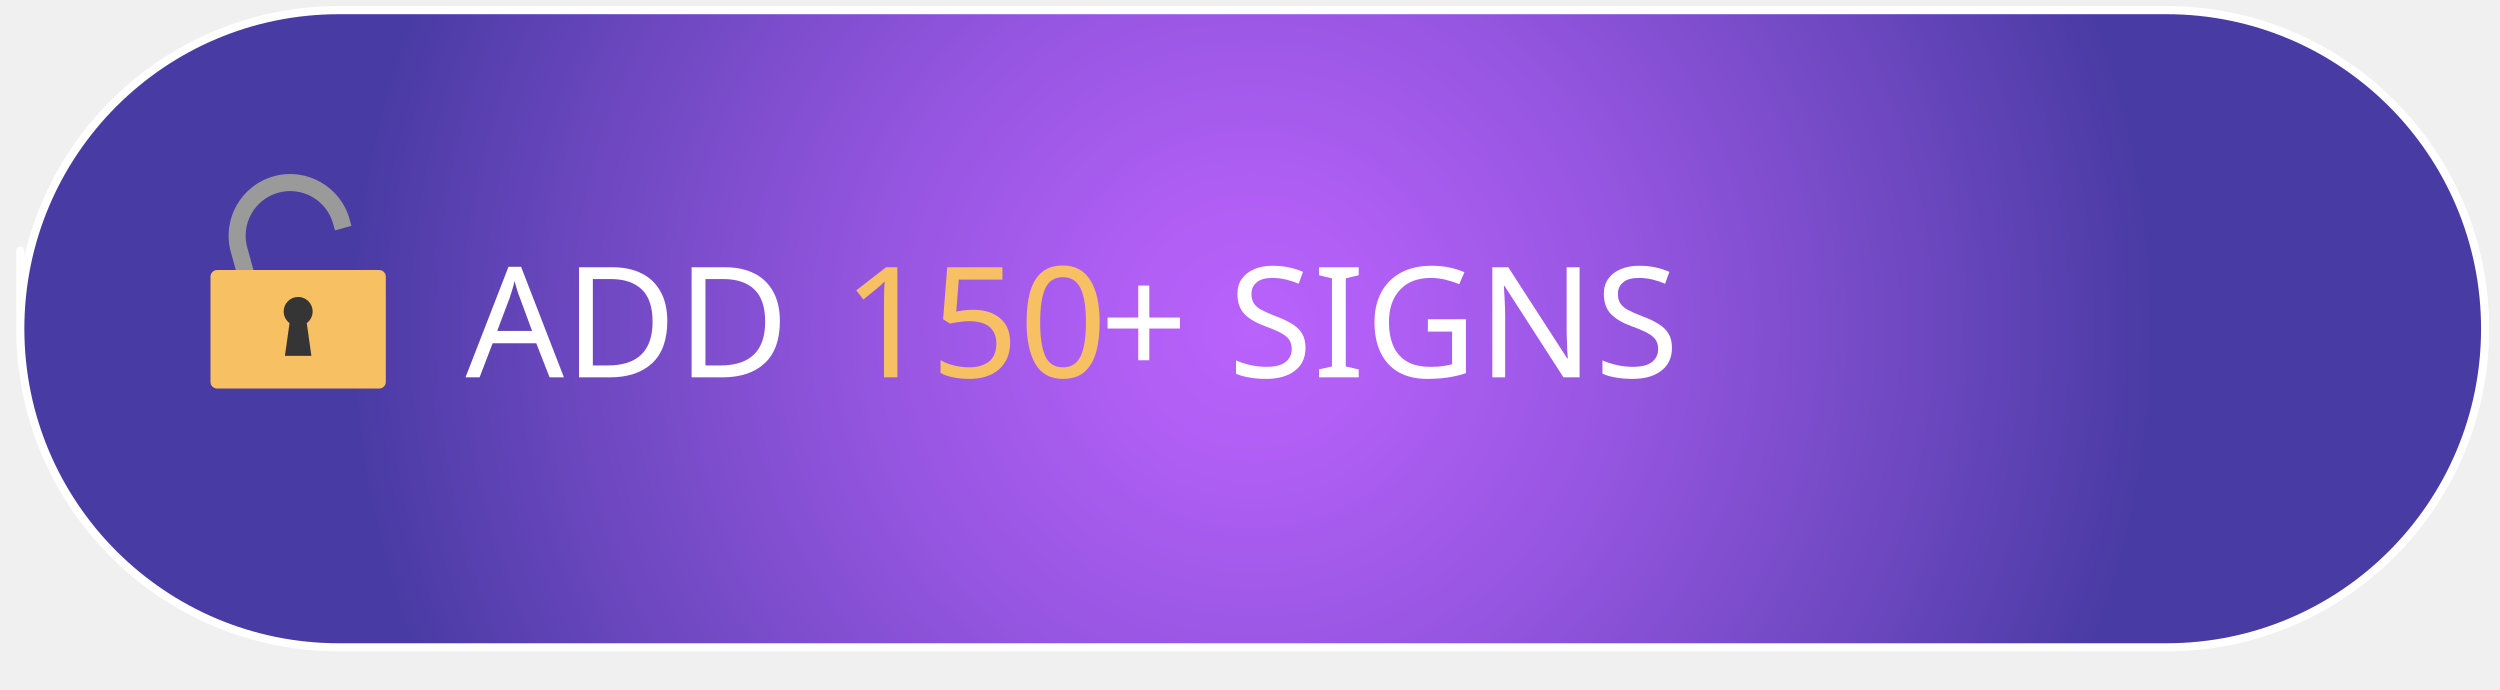
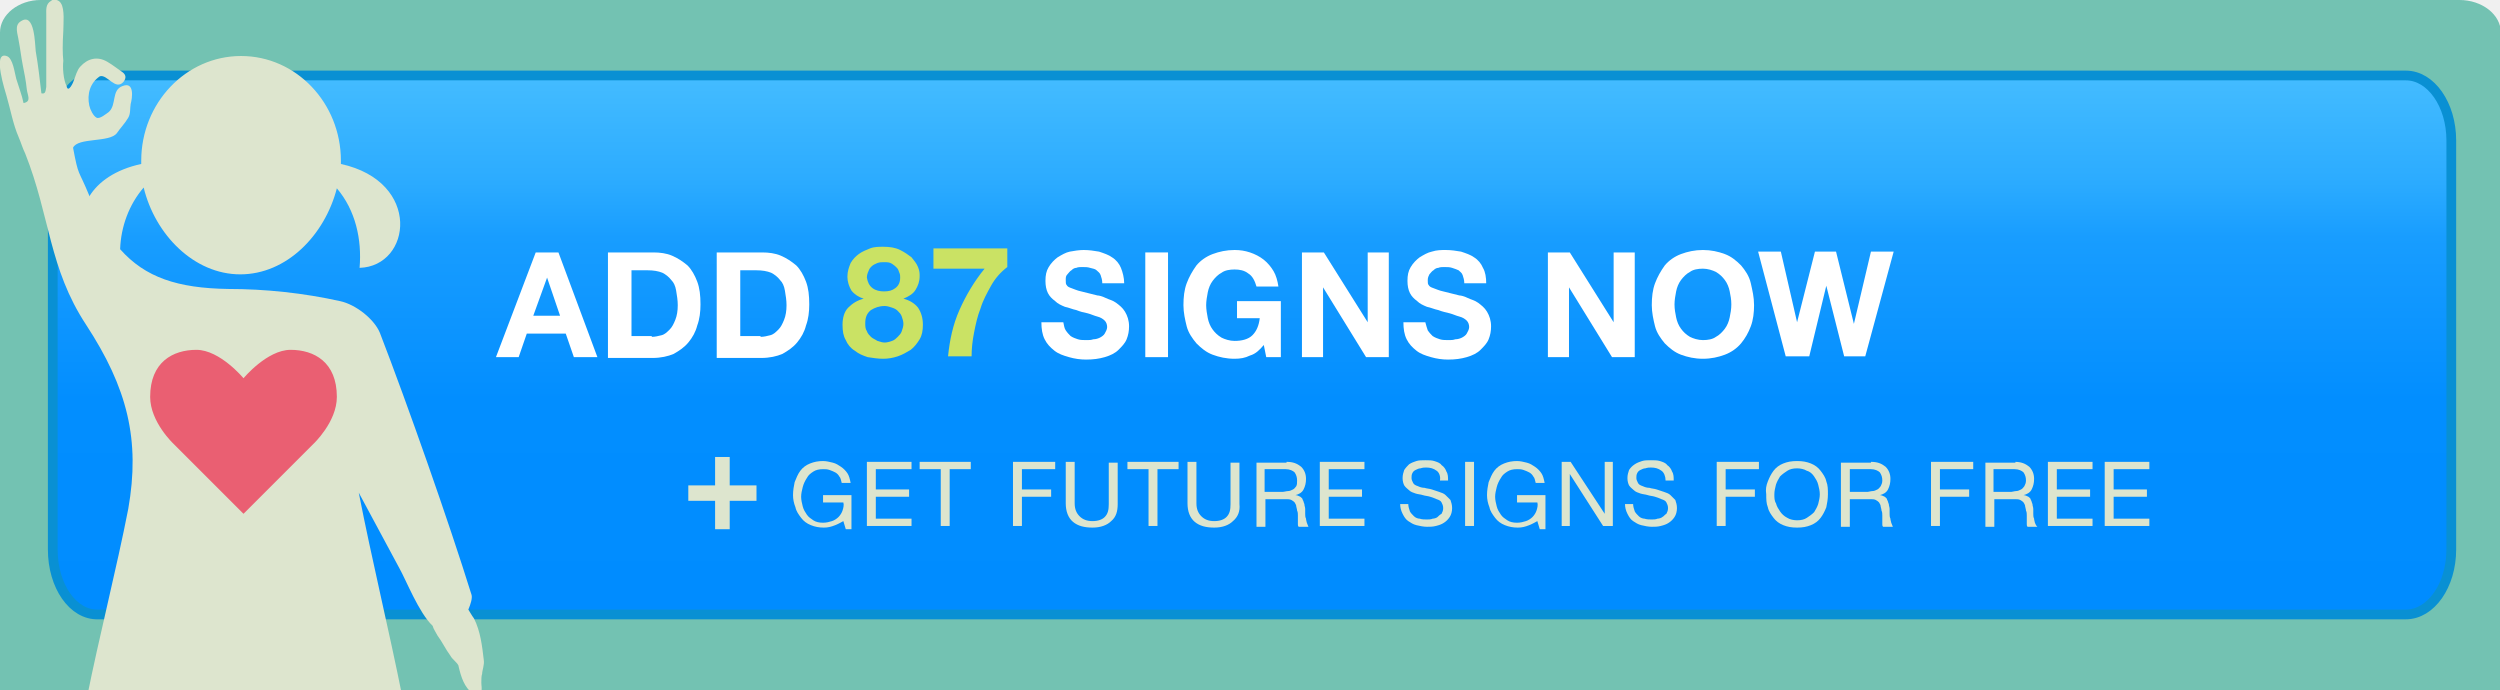
- <svg xmlns="http://www.w3.org/2000/svg" version="1.1" x="0px" y="0px" width="308px" height="85px" viewBox="0 0 308 85" enable-background="new 0 0 308 85" xml:space="preserve">
-   <g id="Layer_8">
-     <g>
-       <radialGradient id="SVGID_1_" cx="155.25" cy="39.318" r="111.72" gradientTransform="matrix(-0.7029 0.6874 -0.7029 -0.6874 291.089 -39.1913)" gradientUnits="userSpaceOnUse">
-         <stop offset="0" style="stop-color:#B962FC" />
-         <stop offset="0.16" style="stop-color:#AF5EF4" />
-         <stop offset="0.432" style="stop-color:#9455DF" />
-         <stop offset="0.783" style="stop-color:#6846BC" />
-         <stop offset="1" style="stop-color:#493BA4" />
-       </radialGradient>
-       <path fill="url(#SVGID_1_)" d="M2.5,40.5c0,21.677,17.573,39.25,39.25,39.25h225.167c21.677,0,39.25-17.573,39.25-39.25    c0-21.677-17.573-39.25-39.25-39.25H41.75C20.073,1.25,2.5,18.823,2.5,40.5C2.5,40.5,2.5,18.823,2.5,40.5z" />
-       <path fill="none" stroke="#FFFFFF" stroke-miterlimit="10" d="M2.5,40.5c0,21.677,17.573,39.25,39.25,39.25h225.167    c21.677,0,39.25-17.573,39.25-39.25c0-21.677-17.573-39.25-39.25-39.25H41.75C20.073,1.25,2.5,18.823,2.5,40.5    C2.5,40.5,2.5,18.823,2.5,40.5z" />
+ <svg xmlns="http://www.w3.org/2000/svg" version="1.1" x="0" y="0" width="308" height="85" viewBox="0 0 308 85" enable-background="new 0 0 308 85" xml:space="preserve">
+   <g id="Layer_1">
+     <g id="Layer_1_2_">
+       <path opacity="0.9" fill="#65BCAB" enable-background="new    " d="M308 85c0 2.2-2.3 4-5 4H5C2.3 89 0 87.2 0 85V4C0 1.8 2.3 0 5 0H303c2.8 0 5.1 1.8 5.1 4V85z" />
+       <linearGradient id="SVGID_1_" gradientUnits="userSpaceOnUse" x1="228.3" y1="518.3" x2="228.3" y2="584.8" gradientTransform="matrix(1 0 0 1 -74 -509)">
+         <stop offset="0" stop-color="#50C5FF" />
+         <stop offset="0" stop-color="#44BCFF" />
+         <stop offset="0.2" stop-color="#2BABFF" />
+         <stop offset="0.3" stop-color="#189DFF" />
+         <stop offset="0.5" stop-color="#0A93FF" />
+         <stop offset="0.6" stop-color="#028EFF" />
+         <stop offset="1" stop-color="#008CFF" />
+       </linearGradient>
+       <path fill="url(#SVGID_1_)" d="M302 67.7c0 4.4-2.5 8-5.6 8H12.1C9 75.8 6.5 72.2 6.5 67.7V17.3c0-4.4 2.5-8 5.6-8h284.3c3.1 0 5.6 3.6 5.6 8v50.5H302z" />
+       <path fill="none" stroke="#0990D3" stroke-width="1.2" stroke-miterlimit="10" d="M302 67.7c0 4.4-2.5 8-5.6 8H12.1C9 75.8 6.5 72.2 6.5 67.7V17.3c0-4.4 2.5-8 5.6-8h284.3c3.1 0 5.6 3.6 5.6 8v50.5H302z" />
+       <path fill="#DDE5CE" d="M102.9 64.7c-0.5 0.2-0.9 0.3-1.4 0.3 -0.6 0-1.1-0.1-1.6-0.3 -0.5-0.2-0.9-0.5-1.2-0.9 -0.3-0.4-0.6-0.8-0.7-1.3 -0.2-0.5-0.3-1-0.3-1.5 0-0.6 0.1-1.1 0.2-1.6 0.2-0.5 0.4-1 0.7-1.4 0.3-0.4 0.7-0.7 1.2-0.9 0.5-0.2 1-0.3 1.6-0.3 0.4 0 0.8 0.1 1.2 0.2 0.4 0.1 0.7 0.3 1 0.5 0.3 0.2 0.6 0.5 0.8 0.8 0.2 0.3 0.3 0.7 0.4 1.2h-1.1c-0.1-0.3-0.1-0.6-0.3-0.8 -0.1-0.2-0.3-0.4-0.5-0.5 -0.2-0.1-0.4-0.2-0.7-0.3 -0.3-0.1-0.5-0.1-0.8-0.1 -0.5 0-0.9 0.1-1.2 0.3 -0.3 0.2-0.6 0.4-0.8 0.8 -0.2 0.3-0.4 0.7-0.5 1.1 -0.1 0.4-0.2 0.8-0.2 1.2 0 0.4 0.1 0.8 0.2 1.2 0.1 0.4 0.3 0.7 0.5 1 0.2 0.3 0.5 0.5 0.8 0.7 0.3 0.2 0.7 0.3 1.2 0.3 0.4 0 0.8-0.1 1.1-0.2 0.3-0.1 0.6-0.3 0.8-0.5 0.2-0.2 0.4-0.5 0.5-0.8 0.1-0.3 0.2-0.7 0.1-1h-2.5v-0.9h3.5v4.2h-0.7l-0.3-1C103.7 64.3 103.4 64.5 102.9 64.7z" />
+       <path fill="#DDE5CE" d="M112.3 56.9v0.9h-4.4v2.5h4.1v0.9h-4.1v2.7h4.4v0.9h-5.5v-7.9H112.3z" />
+       <path fill="#DDE5CE" d="M113.3 57.8v-0.9h6.3v0.9h-2.6v7h-1.1v-7H113.3z" />
+       <path fill="#DDE5CE" d="M120.4 64.8" />
+       <path fill="#DDE5CE" d="M130 56.9v0.9h-4.1v2.5h3.6v0.9h-3.6v3.6h-1.1v-7.9H130z" />
+       <path fill="#DDE5CE" d="M136.9 64.2C136.4 64.7 135.6 65 134.6 65c-1 0-1.8-0.2-2.4-0.7s-0.9-1.3-0.9-2.3v-5.1h1.1v5.1c0 0.7 0.2 1.2 0.6 1.6 0.4 0.4 0.9 0.6 1.6 0.6 0.7 0 1.2-0.2 1.5-0.5 0.4-0.4 0.5-0.9 0.5-1.6v-5.1h1.1v5.1C137.7 63 137.5 63.7 136.9 64.2z" />
+       <path fill="#DDE5CE" d="M138.9 57.8v-0.9h6.3v0.9h-2.6v7h-1.1v-7H138.9z" />
+       <path fill="#DDE5CE" d="M151.9 64.2c-0.5 0.5-1.3 0.8-2.3 0.8 -1 0-1.8-0.2-2.4-0.7 -0.6-0.5-0.9-1.3-0.9-2.3v-5.1h1.1v5.1c0 0.7 0.2 1.2 0.6 1.6 0.4 0.4 0.9 0.6 1.6 0.6 0.7 0 1.2-0.2 1.5-0.5 0.4-0.4 0.5-0.9 0.5-1.6v-5.1h1.1v5.1C152.8 63 152.5 63.7 151.9 64.2z" />
+       <path fill="#DDE5CE" d="M158.5 56.9c0.8 0 1.3 0.2 1.8 0.6 0.4 0.4 0.6 0.9 0.6 1.5 0 0.5-0.1 0.9-0.3 1.3 -0.2 0.4-0.6 0.6-1 0.7v0c0.2 0 0.4 0.1 0.6 0.2 0.1 0.1 0.3 0.2 0.3 0.4 0.1 0.1 0.1 0.3 0.2 0.5 0 0.2 0.1 0.4 0.1 0.6 0 0.2 0 0.4 0 0.6 0 0.2 0 0.4 0.1 0.6 0 0.2 0.1 0.4 0.1 0.5 0.1 0.2 0.1 0.3 0.2 0.5h-1.2c-0.1-0.1-0.1-0.2-0.1-0.3 0-0.1 0-0.3 0-0.5 0-0.2 0-0.4 0-0.6 0-0.2 0-0.4-0.1-0.6 0-0.2-0.1-0.4-0.1-0.5 0-0.2-0.1-0.3-0.2-0.5 -0.1-0.1-0.2-0.2-0.4-0.3 -0.2-0.1-0.4-0.1-0.6-0.1h-2.6v3.4h-1.1v-7.9h3.7V56.9zM158.7 60.5c0.2 0 0.4-0.1 0.6-0.2 0.2-0.1 0.3-0.3 0.4-0.4 0.1-0.2 0.1-0.4 0.1-0.7 0-0.4-0.1-0.7-0.3-1 -0.2-0.2-0.6-0.4-1.1-0.4h-2.6v2.8h2.2C158.2 60.6 158.5 60.5 158.7 60.5z" />
+       <path fill="#DDE5CE" d="M168.1 56.9v0.9h-4.4v2.5h4.1v0.9h-4.1v2.7h4.4v0.9h-5.5v-7.9H168.1z" />
+       <path fill="#DDE5CE" d="M177 58c-0.4-0.3-0.8-0.4-1.3-0.4 -0.2 0-0.4 0-0.7 0.1 -0.2 0-0.4 0.1-0.6 0.2 -0.2 0.1-0.3 0.2-0.4 0.4 -0.1 0.2-0.1 0.4-0.1 0.6 0 0.2 0.1 0.4 0.2 0.6 0.1 0.2 0.3 0.3 0.6 0.4 0.2 0.1 0.5 0.2 0.8 0.2 0.3 0.1 0.6 0.1 0.9 0.2 0.3 0.1 0.6 0.2 0.9 0.3 0.3 0.1 0.6 0.2 0.8 0.4 0.2 0.2 0.4 0.4 0.6 0.6 0.1 0.3 0.2 0.6 0.2 1 0 0.4-0.1 0.8-0.3 1.1 -0.2 0.3-0.4 0.5-0.7 0.7 -0.3 0.2-0.6 0.3-1 0.4 -0.4 0.1-0.7 0.1-1.1 0.1 -0.4 0-0.9-0.1-1.3-0.2 -0.4-0.1-0.7-0.3-1-0.5 -0.3-0.2-0.5-0.5-0.7-0.9 -0.2-0.4-0.3-0.8-0.3-1.2h1c0 0.3 0.1 0.6 0.2 0.9 0.1 0.2 0.3 0.4 0.5 0.6 0.2 0.2 0.5 0.3 0.7 0.3 0.3 0.1 0.6 0.1 0.9 0.1 0.2 0 0.5 0 0.7-0.1 0.2 0 0.5-0.1 0.6-0.2s0.3-0.3 0.5-0.4c0.1-0.2 0.2-0.4 0.2-0.7 0-0.3-0.1-0.5-0.2-0.7 -0.1-0.2-0.3-0.3-0.6-0.4 -0.2-0.1-0.5-0.2-0.8-0.3 -0.3-0.1-0.6-0.1-0.9-0.2 -0.3-0.1-0.6-0.1-0.9-0.2 -0.3-0.1-0.6-0.2-0.8-0.4 -0.2-0.2-0.4-0.3-0.6-0.6 -0.1-0.2-0.2-0.5-0.2-0.9 0-0.4 0.1-0.7 0.2-1 0.2-0.3 0.4-0.5 0.6-0.7 0.3-0.2 0.6-0.3 0.9-0.4 0.3-0.1 0.7-0.1 1.1-0.1 0.4 0 0.8 0 1.1 0.1 0.3 0.1 0.7 0.2 0.9 0.5 0.3 0.2 0.5 0.5 0.6 0.8 0.2 0.3 0.2 0.7 0.2 1.1h-1C177.5 58.7 177.3 58.2 177 58z" />
+       <path fill="#DDE5CE" d="M181.6 56.9v7.9h-1.1v-7.9H181.6L181.6 56.9z" />
+       <path fill="#DDE5CE" d="M188.4 64.7c-0.5 0.2-0.9 0.3-1.4 0.3 -0.6 0-1.1-0.1-1.6-0.3 -0.5-0.2-0.9-0.5-1.2-0.9 -0.3-0.4-0.6-0.8-0.7-1.3 -0.2-0.5-0.3-1-0.3-1.5 0-0.6 0.1-1.1 0.2-1.6 0.2-0.5 0.4-1 0.7-1.4 0.3-0.4 0.7-0.7 1.2-0.9 0.5-0.2 1-0.3 1.6-0.3 0.4 0 0.8 0.1 1.2 0.2 0.4 0.1 0.7 0.3 1 0.5s0.6 0.5 0.8 0.8c0.2 0.3 0.3 0.7 0.4 1.2h-1.1c-0.1-0.3-0.1-0.6-0.3-0.8 -0.1-0.2-0.3-0.4-0.5-0.5 -0.2-0.1-0.4-0.2-0.7-0.3 -0.3-0.1-0.5-0.1-0.8-0.1 -0.5 0-0.9 0.1-1.2 0.3 -0.3 0.2-0.6 0.4-0.8 0.8 -0.2 0.3-0.4 0.7-0.5 1.1 -0.1 0.4-0.2 0.8-0.2 1.2 0 0.4 0.1 0.8 0.2 1.2 0.1 0.4 0.3 0.7 0.5 1 0.2 0.3 0.5 0.5 0.8 0.7 0.3 0.2 0.7 0.3 1.2 0.3 0.4 0 0.8-0.1 1.1-0.2 0.3-0.1 0.6-0.3 0.8-0.5 0.2-0.2 0.4-0.5 0.5-0.8 0.1-0.3 0.2-0.7 0.1-1h-2.5v-0.9h3.5v4.2h-0.7l-0.3-1C189.2 64.3 188.9 64.5 188.4 64.7z" />
+       <path fill="#DDE5CE" d="M193.5 56.9l4.2 6.4h0v-6.4h1v7.9h-1.2l-4.1-6.4h0v6.4h-1v-7.9H193.5z" />
+       <path fill="#DDE5CE" d="M204.7 58c-0.4-0.3-0.8-0.4-1.3-0.4 -0.2 0-0.4 0-0.7 0.1 -0.2 0-0.4 0.1-0.6 0.2 -0.2 0.1-0.3 0.2-0.4 0.4 -0.1 0.2-0.1 0.4-0.1 0.6 0 0.2 0.1 0.4 0.2 0.6 0.1 0.2 0.3 0.3 0.6 0.4 0.2 0.1 0.5 0.2 0.8 0.2 0.3 0.1 0.6 0.1 0.9 0.2 0.3 0.1 0.6 0.2 0.9 0.3 0.3 0.1 0.6 0.2 0.8 0.4 0.2 0.2 0.4 0.4 0.6 0.6 0.1 0.3 0.2 0.6 0.2 1 0 0.4-0.1 0.8-0.3 1.1 -0.2 0.3-0.4 0.5-0.7 0.7 -0.3 0.2-0.6 0.3-1 0.4 -0.4 0.1-0.7 0.1-1.1 0.1 -0.4 0-0.9-0.1-1.3-0.2 -0.4-0.1-0.7-0.3-1-0.5 -0.3-0.2-0.5-0.5-0.7-0.9 -0.2-0.4-0.3-0.8-0.3-1.2h1c0 0.3 0.1 0.6 0.2 0.9 0.1 0.2 0.3 0.4 0.5 0.6 0.2 0.2 0.5 0.3 0.7 0.3 0.3 0.1 0.6 0.1 0.9 0.1 0.2 0 0.5 0 0.7-0.1 0.2 0 0.5-0.1 0.6-0.2 0.2-0.1 0.3-0.3 0.5-0.4 0.1-0.2 0.2-0.4 0.2-0.7 0-0.3-0.1-0.5-0.2-0.7 -0.1-0.2-0.3-0.3-0.6-0.4 -0.2-0.1-0.5-0.2-0.8-0.3 -0.3-0.1-0.6-0.1-0.9-0.2 -0.3-0.1-0.6-0.1-0.9-0.2 -0.3-0.1-0.6-0.2-0.8-0.4 -0.2-0.2-0.4-0.3-0.6-0.6 -0.1-0.2-0.2-0.5-0.2-0.9 0-0.4 0.1-0.7 0.2-1 0.2-0.3 0.4-0.5 0.7-0.7 0.3-0.2 0.6-0.3 0.9-0.4 0.3-0.1 0.7-0.1 1.1-0.1 0.4 0 0.8 0 1.1 0.1 0.3 0.1 0.7 0.2 0.9 0.5 0.3 0.2 0.5 0.5 0.6 0.8 0.2 0.3 0.2 0.7 0.2 1.1h-1C205.2 58.7 205 58.2 204.7 58z" />
+       <path fill="#DDE5CE" d="M216.7 56.9v0.9h-4.1v2.5h3.6v0.9h-3.6v3.6h-1.1v-7.9H216.7z" />
+       <path fill="#DDE5CE" d="M217.8 59.3c0.2-0.5 0.4-0.9 0.7-1.3 0.3-0.4 0.7-0.7 1.2-0.9 0.5-0.2 1-0.3 1.7-0.3s1.2 0.1 1.7 0.3c0.5 0.2 0.9 0.5 1.2 0.9 0.3 0.4 0.6 0.8 0.7 1.3 0.2 0.5 0.2 1 0.2 1.6s-0.1 1.1-0.2 1.6c-0.2 0.5-0.4 0.9-0.7 1.3 -0.3 0.4-0.7 0.7-1.2 0.9 -0.5 0.2-1 0.3-1.7 0.3s-1.2-0.1-1.7-0.3c-0.5-0.2-0.9-0.5-1.2-0.9 -0.3-0.4-0.6-0.8-0.7-1.3 -0.2-0.5-0.2-1-0.2-1.6C217.5 60.3 217.6 59.8 217.8 59.3zM218.8 62c0.1 0.4 0.3 0.7 0.5 1 0.2 0.3 0.5 0.6 0.9 0.8 0.3 0.2 0.8 0.3 1.2 0.3 0.5 0 0.9-0.1 1.2-0.3 0.3-0.2 0.6-0.4 0.9-0.7 0.2-0.3 0.4-0.7 0.5-1 0.1-0.4 0.2-0.8 0.2-1.2 0-0.4-0.1-0.8-0.2-1.2 -0.1-0.4-0.3-0.7-0.5-1 -0.2-0.3-0.5-0.6-0.9-0.7 -0.3-0.2-0.8-0.3-1.2-0.3 -0.5 0-0.9 0.1-1.2 0.3 -0.3 0.2-0.6 0.4-0.9 0.7 -0.2 0.3-0.4 0.7-0.5 1 -0.1 0.4-0.2 0.8-0.2 1.2C218.6 61.3 218.6 61.7 218.8 62z" />
+       <path fill="#DDE5CE" d="M230.5 56.9c0.8 0 1.3 0.2 1.8 0.6 0.4 0.4 0.6 0.9 0.6 1.5 0 0.5-0.1 0.9-0.3 1.3 -0.2 0.4-0.6 0.6-1 0.7v0c0.2 0 0.4 0.1 0.6 0.2 0.1 0.1 0.3 0.2 0.3 0.4 0.1 0.1 0.1 0.3 0.2 0.5 0 0.2 0.1 0.4 0.1 0.6 0 0.2 0 0.4 0 0.6 0 0.2 0 0.4 0.1 0.6 0 0.2 0.1 0.4 0.1 0.5 0.1 0.2 0.1 0.3 0.2 0.5h-1.2c-0.1-0.1-0.1-0.2-0.1-0.3 0-0.1 0-0.3 0-0.5 0-0.2 0-0.4 0-0.6 0-0.2 0-0.4-0.1-0.6 0-0.2-0.1-0.4-0.1-0.5 0-0.2-0.1-0.3-0.2-0.5 -0.1-0.1-0.2-0.2-0.4-0.3 -0.2-0.1-0.4-0.1-0.6-0.1h-2.6v3.4h-1.1v-7.9h3.7V56.9zM230.7 60.5c0.2 0 0.4-0.1 0.6-0.2 0.2-0.1 0.3-0.3 0.4-0.4 0.1-0.2 0.2-0.4 0.2-0.7 0-0.4-0.1-0.7-0.3-1 -0.2-0.2-0.6-0.4-1.1-0.4h-2.6v2.8h2.2C230.2 60.6 230.5 60.5 230.7 60.5z" />
+       <path fill="#DDE5CE" d="M243.1 56.9v0.9h-4.1v2.5h3.6v0.9h-3.6v3.6h-1.1v-7.9H243.1z" />
+       <path fill="#DDE5CE" d="M248.2 56.9c0.8 0 1.3 0.2 1.8 0.6 0.4 0.4 0.6 0.9 0.6 1.5 0 0.5-0.1 0.9-0.3 1.3 -0.2 0.4-0.6 0.6-1 0.7v0c0.2 0 0.4 0.1 0.6 0.2 0.1 0.1 0.3 0.2 0.3 0.4 0.1 0.1 0.1 0.3 0.2 0.5 0 0.2 0.1 0.4 0.1 0.6 0 0.2 0 0.4 0 0.6 0 0.2 0 0.4 0.1 0.6 0 0.2 0.1 0.4 0.1 0.5 0.1 0.2 0.1 0.3 0.3 0.5h-1.2c-0.1-0.1-0.1-0.2-0.1-0.3 0-0.1 0-0.3 0-0.5 0-0.2 0-0.4 0-0.6 0-0.2 0-0.4-0.1-0.6 0-0.2-0.1-0.4-0.1-0.5 0-0.2-0.1-0.3-0.2-0.5 -0.1-0.1-0.2-0.2-0.4-0.3 -0.2-0.1-0.4-0.1-0.6-0.1h-2.6v3.4h-1.1v-7.9h3.7V56.9zM248.4 60.5c0.2 0 0.4-0.1 0.6-0.2 0.2-0.1 0.3-0.3 0.4-0.4 0.1-0.2 0.2-0.4 0.2-0.7 0-0.4-0.1-0.7-0.3-1 -0.2-0.2-0.6-0.4-1.1-0.4h-2.6v2.8h2.2C247.9 60.6 248.2 60.5 248.4 60.5z" />
+       <path fill="#DDE5CE" d="M257.8 56.9v0.9h-4.4v2.5h4.1v0.9h-4.1v2.7h4.4v0.9h-5.5v-7.9H257.8z" />
+       <path fill="#DDE5CE" d="M264.8 56.9v0.9h-4.4v2.5h4.1v0.9h-4.1v2.7h4.4v0.9h-5.5v-7.9H264.8z" />
+       <g id="Layer_1_1_">
+         <g id="border" display="none">
+           <path display="inline" fill="#65BCAB" d="M304 96.1c0 6.6-5.3 11.9-12 11.9H10C3.4 108-2 102.7-2 96.1V10.9C-2 4.3 3.4-1 10-1h282.1C298.6-1 304 4.3 304 10.9V96.1L304 96.1z" />
+         </g>
+         <g id="girl">
+           <g id="girl_1_">
+             <path fill="#DDE5CE" d="M59.6 81.3c-0.2-1.7-0.4-3.5-1.2-5.1 -0.3-0.4-0.5-0.8-0.7-1.1 0.3-0.7 0.5-1.4 0.4-1.8 -2.8-9-7.9-23.5-11.3-32.3 -0.7-1.7-3-3.5-4.9-3.9 -4.5-1-9.2-1.5-13.8-1.5 -6.2-0.1-10.2-1.4-13.3-4.9 0.1-2.8 1.1-5.5 2.9-7.6 1.4 5.8 6.2 10.7 11.9 10.7 5.7 0 10.4-4.8 11.9-10.6 2.3 2.7 3.1 6.3 2.8 9.8 6.4-0.2 7.7-10.6-2.3-12.8 0-0.1 0-0.3 0-0.4 0-7.1-5.5-12.9-12.3-12.9 -6.8 0-12.3 5.8-12.3 12.9v0.4c-3.2 0.7-5.3 2.2-6.4 4 0 0 0 0 0-0.1 -1.4-3.4-1.3-2.2-2-5.9 0.6-1.3 4.5-0.6 5.4-1.8 0.4-0.6 1-1.2 1.4-1.9 0.3-0.5 0.2-1.1 0.3-1.7 0.2-0.7 0.5-2.8-1-2.2 -1.4 0.5-0.7 2.3-1.7 3.2 -0.3 0.2-1.1 0.9-1.5 0.7 -0.4-0.2-0.8-1-0.9-1.5 -0.3-1.4 0.1-2.8 1.3-3.6 0.9-0.3 1.9 1.8 2.9 0.7 0.4-0.5 0.3-0.9-0.1-1.2 -0.6-0.4-1.2-0.9-1.9-1.3 -1.2-0.7-2.4-0.4-3.3 0.6 -0.4 0.4-0.6 1.2-0.8 1.7 0 0.1-0.7 1.7-0.9 0.7C7.8 9.8 7.7 8.3 7.8 7.5 7.7 6.6 7.7 5.4 7.8 3.8 7.8 3 8 1.1 7.5 0.4c-0.2-0.4-0.9-0.6-1.2-0.3 -0.7 0.4-0.6 1.1-0.6 1.8l0 8.8c-0.1 0.6-0.1 0.9-0.6 0.8 -0.2-1.7-0.4-3.5-0.7-5.2C4.3 5.5 4.3 1.5 2.6 2.6 1.7 3.1 2.2 4.2 2.3 5c0.2 1 0.3 2 0.5 3 0.2 1 0.4 2 0.5 3 0.1 0.8 0.6 1.5-0.4 1.7 -0.2-1-0.6-2-0.9-3C1.8 9 1.6 7.1 0.8 6.9c-1.8-0.6-0.1 4.5 0 4.9 0.5 1.7 0.8 3.5 1.5 5.1 0.3 0.7 0.5 1.4 0.8 2 3.1 7.8 2.9 14.1 7.5 21.1 5.1 7.8 6.7 14.2 5.2 22.7 -1.4 7.2-3.6 15.8-5.1 23.3 2.4 0.3 4.4 0.5 7.7 0.8 0 1.7 0 3.5 0 5.2 3.3 0 6.7 0 10 0.1 0.1-1.8 0.2-3.7 0.3-5.5 0.6-0.1 2.3 0 2.9-0.1 0.3 1.1 0.2 1.9 0.3 3 0.1 0.9 0.1 1.7 0.1 2.6 3.4 0 6.7 0 10.1 0 0-1.7 0-3.5 0-5.2 2.9-0.3 5-0.6 7.5-0.9 -1.7-8.5-3.8-17.1-5.4-25.3l5 9.3c0.8 1.4 2.4 5.5 4.1 7.1 0.1 0.4 0.4 0.8 0.6 1.2 0.6 0.8 1 1.7 1.6 2.5 0.1 0.2 0.3 0.4 0.5 0.6 0.2 0.2 0.5 0.5 0.5 0.7 0.3 1.3 0.7 2.6 1.8 3.4 0.1 0.1 0.4 0.2 0.6 0.2 0.2 0 0.3-0.3 0.4-0.5 0.1-0.4 0-0.7 0-1.1 0-0.4 0-0.8 0.1-1.1C59.4 82.6 59.7 81.9 59.6 81.3z" />
+           </g>
+         </g>
+         <path fill="#EA5F72" d="M35.8 43.1c-2.9 0-5.8 3.5-5.8 3.5s-2.9-3.5-5.8-3.5c-2.9 0-5.7 1.5-5.7 5.8 0 3.1 2.9 5.8 2.9 5.8l8.6 8.6 8.6-8.6c0 0 2.9-2.7 2.9-5.8C41.5 44.6 38.7 43.1 35.8 43.1z" />
+       </g>
+     </g>
+     <g id="Layer_2" display="none" />
+     <path fill="#DDE5CE" d="M93.2 59.8v1.9h-3.3v3.5h-1.8V61.7h-3.3v-1.9h3.3v-3.5h1.8v3.5H93.2z" />
+   </g>
+   <g id="Layer_3">
+     <path fill="#FFFFFF" d="M68.8 31.1l4.8 12.9h-2.9l-1-2.9h-4.8l-1 2.9h-2.8l4.9-12.9H68.8zM69 38.9l-1.6-4.7h0l-1.7 4.7H69z" />
+     <path fill="#FFFFFF" d="M80.5 31.1c0.8 0 1.6 0.1 2.3 0.4 0.7 0.3 1.3 0.7 1.9 1.2 0.5 0.5 0.9 1.2 1.2 2s0.4 1.7 0.4 2.8c0 0.9-0.1 1.8-0.4 2.6 -0.2 0.8-0.6 1.5-1.1 2.1s-1.1 1-1.8 1.4c-0.7 0.3-1.6 0.5-2.6 0.5h-5.5V31.1H80.5zM80.3 41.5c0.4 0 0.8-0.1 1.2-0.2 0.4-0.1 0.7-0.4 1-0.7 0.3-0.3 0.5-0.7 0.7-1.2 0.2-0.5 0.3-1.1 0.3-1.8 0-0.6-0.1-1.2-0.2-1.8s-0.3-1-0.6-1.3c-0.3-0.4-0.7-0.7-1.1-0.9 -0.5-0.2-1.1-0.3-1.8-0.3h-2v8.1H80.3z" />
+     <path fill="#FFFFFF" d="M93.9 31.1c0.8 0 1.6 0.1 2.3 0.4 0.7 0.3 1.3 0.7 1.9 1.2 0.5 0.5 0.9 1.2 1.2 2s0.4 1.7 0.4 2.8c0 0.9-0.1 1.8-0.4 2.6 -0.2 0.8-0.6 1.5-1.1 2.1s-1.1 1-1.8 1.4c-0.7 0.3-1.6 0.5-2.6 0.5h-5.5V31.1H93.9zM93.7 41.5c0.4 0 0.8-0.1 1.2-0.2 0.4-0.1 0.7-0.4 1-0.7 0.3-0.3 0.5-0.7 0.7-1.2 0.2-0.5 0.3-1.1 0.3-1.8 0-0.6-0.1-1.2-0.2-1.8s-0.3-1-0.6-1.3c-0.3-0.4-0.7-0.7-1.1-0.9 -0.5-0.2-1.1-0.3-1.8-0.3h-2v8.1H93.7z" />
+     <path fill="#CAE264" d="M104.8 32.4c0.3-0.5 0.6-0.8 1-1.1 0.4-0.3 0.9-0.5 1.4-0.7 0.5-0.2 1.1-0.2 1.6-0.2 0.8 0 1.5 0.1 2.1 0.4 0.6 0.3 1 0.6 1.4 0.9 0.3 0.4 0.6 0.7 0.8 1.2s0.2 0.8 0.2 1.1c0 0.7-0.2 1.2-0.5 1.7 -0.3 0.5-0.8 0.8-1.5 1.1v0c0.8 0.2 1.4 0.6 1.8 1.1 0.4 0.6 0.6 1.3 0.6 2.1 0 0.7-0.1 1.3-0.4 1.8 -0.3 0.5-0.7 1-1.1 1.3 -0.5 0.3-1 0.6-1.6 0.8 -0.6 0.2-1.2 0.3-1.8 0.3 -0.6 0-1.3-0.1-1.9-0.2 -0.6-0.2-1.1-0.4-1.6-0.8 -0.5-0.3-0.9-0.8-1.1-1.3 -0.3-0.5-0.4-1.1-0.4-1.9 0-0.8 0.2-1.6 0.7-2.1s1.1-0.9 1.9-1.1v0c-0.6-0.2-1.1-0.5-1.5-1 -0.3-0.5-0.5-1.1-0.5-1.7C104.4 33.4 104.6 32.9 104.8 32.4zM106.8 40.8c0.1 0.3 0.3 0.5 0.5 0.7s0.5 0.3 0.8 0.5c0.3 0.1 0.6 0.2 0.9 0.2 0.3 0 0.6-0.1 0.9-0.2 0.3-0.1 0.5-0.3 0.7-0.5s0.4-0.4 0.5-0.7c0.1-0.3 0.2-0.6 0.2-0.9 0-0.3-0.1-0.6-0.2-0.9 -0.1-0.3-0.3-0.5-0.5-0.7s-0.4-0.3-0.7-0.4c-0.3-0.1-0.6-0.2-0.9-0.2 -0.7 0-1.2 0.2-1.7 0.5 -0.5 0.4-0.7 0.9-0.7 1.6C106.6 40.2 106.6 40.5 106.8 40.8zM107.5 35.5c0.4 0.3 0.9 0.4 1.4 0.4 0.6 0 1-0.1 1.4-0.4 0.4-0.3 0.6-0.7 0.6-1.3 0-0.2 0-0.4-0.1-0.6 -0.1-0.2-0.1-0.4-0.3-0.6s-0.3-0.3-0.6-0.5 -0.6-0.2-1-0.2c-0.3 0-0.5 0-0.8 0.1 -0.2 0.1-0.5 0.2-0.7 0.4 -0.2 0.2-0.3 0.3-0.4 0.6 -0.1 0.2-0.2 0.5-0.2 0.8C106.9 34.8 107.1 35.2 107.5 35.5z" />
+     <path fill="#CAE264" d="M122.1 35.2c-0.5 0.9-1 1.8-1.3 2.8 -0.4 1-0.6 2-0.8 3 -0.2 1-0.3 2-0.3 2.9h-2.9c0.2-2 0.6-3.9 1.4-5.7 0.8-1.8 1.8-3.5 3.1-5.1h-6.3v-2.5h9.1v2.3C123.3 33.5 122.6 34.3 122.1 35.2z" />
+     <path fill="#FFFFFF" d="M131.3 40.7c0.2 0.3 0.4 0.5 0.6 0.7 0.3 0.2 0.6 0.3 0.9 0.4 0.3 0.1 0.7 0.1 1.1 0.1 0.3 0 0.5 0 0.8-0.1 0.3 0 0.6-0.1 0.8-0.2s0.5-0.3 0.6-0.5 0.3-0.5 0.3-0.8c0-0.3-0.1-0.6-0.3-0.8 -0.2-0.2-0.5-0.4-0.9-0.5 -0.4-0.1-0.8-0.3-1.2-0.4 -0.5-0.1-0.9-0.2-1.4-0.4 -0.5-0.1-0.9-0.3-1.4-0.4 -0.5-0.2-0.9-0.4-1.2-0.7 -0.4-0.3-0.7-0.6-0.9-1s-0.3-0.9-0.3-1.5c0-0.7 0.1-1.2 0.4-1.7 0.3-0.5 0.7-0.9 1.1-1.2 0.5-0.3 1-0.6 1.5-0.7s1.2-0.2 1.7-0.2c0.7 0 1.3 0.1 1.9 0.2 0.6 0.2 1.2 0.4 1.6 0.7 0.5 0.3 0.9 0.8 1.1 1.3s0.4 1.2 0.4 1.9h-2.7c0-0.4-0.1-0.7-0.2-1 -0.1-0.3-0.3-0.4-0.5-0.6s-0.5-0.2-0.8-0.3c-0.3-0.1-0.6-0.1-1-0.1 -0.2 0-0.5 0-0.7 0.1 -0.2 0-0.4 0.1-0.6 0.3 -0.2 0.1-0.3 0.3-0.5 0.5s-0.2 0.4-0.2 0.7c0 0.3 0 0.5 0.1 0.6 0.1 0.2 0.3 0.3 0.6 0.4 0.3 0.1 0.7 0.3 1.2 0.4 0.5 0.1 1.1 0.3 2 0.5 0.2 0 0.6 0.1 1 0.3s0.9 0.3 1.3 0.6 0.8 0.6 1.1 1.1c0.3 0.5 0.5 1.1 0.5 1.8 0 0.6-0.1 1.1-0.3 1.6 -0.2 0.5-0.6 0.9-1 1.3 -0.4 0.4-1 0.7-1.7 0.9 -0.7 0.2-1.4 0.3-2.3 0.3 -0.7 0-1.4-0.1-2.1-0.3s-1.3-0.4-1.8-0.8c-0.5-0.4-0.9-0.8-1.2-1.4 -0.3-0.6-0.4-1.3-0.4-2.1h2.7C131.1 40.1 131.1 40.4 131.3 40.7z" />
+     <path fill="#FFFFFF" d="M143.9 31.1v12.9h-2.8V31.1H143.9z" />
+     <path fill="#FFFFFF" d="M154 43.8c-0.6 0.3-1.2 0.4-1.9 0.4 -1 0-1.9-0.2-2.7-0.5s-1.4-0.8-2-1.4c-0.5-0.6-1-1.3-1.2-2.1s-0.4-1.7-0.4-2.6c0-1 0.1-1.9 0.4-2.7s0.7-1.5 1.2-2.2c0.5-0.6 1.2-1.1 2-1.4 0.8-0.3 1.7-0.5 2.7-0.5 0.7 0 1.3 0.1 1.9 0.3 0.6 0.2 1.2 0.5 1.7 0.9 0.5 0.4 0.9 0.9 1.2 1.4s0.5 1.2 0.6 1.9h-2.7c-0.2-0.7-0.5-1.3-1-1.6 -0.5-0.4-1.1-0.5-1.7-0.5 -0.6 0-1.2 0.1-1.6 0.4 -0.4 0.2-0.8 0.6-1.1 1s-0.5 0.9-0.6 1.4c-0.1 0.5-0.2 1.1-0.2 1.6 0 0.5 0.1 1.1 0.2 1.6s0.3 1 0.6 1.4c0.3 0.4 0.6 0.7 1.1 1 0.4 0.2 1 0.4 1.6 0.4 0.9 0 1.7-0.2 2.2-0.7s0.8-1.2 0.9-2.1h-2.8v-2.1h5.4v6.9h-1.8l-0.3-1.5C155.2 43.1 154.7 43.6 154 43.8z" />
+     <path fill="#FFFFFF" d="M163.1 31.1l5.4 8.6h0v-8.6h2.6v12.9h-2.8l-5.3-8.6h0v8.6h-2.6V31.1H163.1z" />
+     <path fill="#FFFFFF" d="M175.9 40.7c0.2 0.3 0.4 0.5 0.6 0.7 0.3 0.2 0.6 0.3 0.9 0.4 0.3 0.1 0.7 0.1 1.1 0.1 0.3 0 0.5 0 0.8-0.1 0.3 0 0.6-0.1 0.8-0.2s0.5-0.3 0.6-0.5 0.3-0.5 0.3-0.8c0-0.3-0.1-0.6-0.3-0.8 -0.2-0.2-0.5-0.4-0.9-0.5 -0.4-0.1-0.8-0.3-1.2-0.4s-0.9-0.2-1.4-0.4c-0.5-0.1-0.9-0.3-1.4-0.4 -0.5-0.2-0.9-0.4-1.2-0.7 -0.4-0.3-0.7-0.6-0.9-1 -0.2-0.4-0.3-0.9-0.3-1.5 0-0.7 0.1-1.2 0.4-1.7 0.3-0.5 0.7-0.9 1.1-1.2 0.5-0.3 1-0.6 1.5-0.7 0.6-0.2 1.2-0.2 1.7-0.2 0.7 0 1.3 0.1 1.9 0.2 0.6 0.2 1.2 0.4 1.6 0.7 0.5 0.3 0.9 0.8 1.1 1.3 0.3 0.5 0.4 1.2 0.4 1.9h-2.7c0-0.4-0.1-0.7-0.2-1s-0.3-0.4-0.5-0.6c-0.2-0.1-0.5-0.2-0.8-0.3s-0.6-0.1-1-0.1c-0.2 0-0.5 0-0.7 0.1 -0.2 0-0.4 0.1-0.6 0.3 -0.2 0.1-0.3 0.3-0.5 0.5 -0.1 0.2-0.2 0.4-0.2 0.7 0 0.3 0 0.5 0.1 0.6 0.1 0.2 0.3 0.3 0.6 0.4 0.3 0.1 0.7 0.3 1.2 0.4 0.5 0.1 1.1 0.3 2 0.5 0.2 0 0.6 0.1 1 0.3s0.9 0.3 1.3 0.6 0.8 0.6 1.1 1.1 0.5 1.1 0.5 1.8c0 0.6-0.1 1.1-0.3 1.6 -0.2 0.5-0.6 0.9-1 1.3 -0.4 0.4-1 0.7-1.7 0.9 -0.7 0.2-1.4 0.3-2.3 0.3 -0.7 0-1.4-0.1-2.1-0.3s-1.3-0.4-1.8-0.8c-0.5-0.4-0.9-0.8-1.2-1.4 -0.3-0.6-0.4-1.3-0.4-2.1h2.7C175.7 40.1 175.8 40.4 175.9 40.7z" />
+     <path fill="#FFFFFF" d="M193.4 31.1l5.4 8.6h0v-8.6h2.6v12.9h-2.8l-5.3-8.6h0v8.6h-2.6V31.1H193.4z" />
+     <path fill="#FFFFFF" d="M203.9 34.9c0.3-0.8 0.7-1.5 1.2-2.2 0.5-0.6 1.2-1.1 2-1.4 0.8-0.3 1.7-0.5 2.7-0.5 1 0 1.9 0.2 2.7 0.5 0.8 0.3 1.4 0.8 2 1.4 0.5 0.6 1 1.3 1.2 2.2s0.4 1.7 0.4 2.7c0 0.9-0.1 1.8-0.4 2.6s-0.7 1.5-1.2 2.1c-0.5 0.6-1.2 1.1-2 1.4s-1.7 0.5-2.7 0.5c-1 0-1.9-0.2-2.7-0.5s-1.4-0.8-2-1.4c-0.5-0.6-1-1.3-1.2-2.1s-0.4-1.7-0.4-2.6C203.5 36.6 203.6 35.7 203.9 34.9zM206.5 39.1c0.1 0.5 0.3 1 0.6 1.4 0.3 0.4 0.6 0.7 1.1 1 0.4 0.2 1 0.4 1.6 0.4s1.2-0.1 1.6-0.4c0.4-0.2 0.8-0.6 1.1-1 0.3-0.4 0.5-0.9 0.6-1.4s0.2-1 0.2-1.6c0-0.6-0.1-1.1-0.2-1.6 -0.1-0.5-0.3-1-0.6-1.4 -0.3-0.4-0.6-0.7-1.1-1 -0.4-0.2-1-0.4-1.6-0.4s-1.2 0.1-1.6 0.4c-0.4 0.2-0.8 0.6-1.1 1s-0.5 0.9-0.6 1.4c-0.1 0.5-0.2 1.1-0.2 1.6C206.3 38.1 206.4 38.6 206.5 39.1z" />
+     <path fill="#FFFFFF" d="M227.2 43.9l-2.2-8.7H225l-2.1 8.7h-2.9l-3.4-12.9h2.8l2 8.7h0l2.2-8.7h2.6l2.2 8.9h0l2.1-8.9h2.8l-3.5 12.9H227.2z" />
+   </g>
+   <g id="Layer_4" display="none">
+     <text transform="matrix(1 0 0 1 60.1665 42.916)" display="inline">
+       <tspan x="0" y="0" fill="#FFFFFF" font-family="'HelveticaNeue-Bold'" font-size="18">ADD</tspan>
+       <tspan x="39.3" y="0" fill="#DDE5CE" font-family="'HelveticaNeue-Bold'" font-size="18" />
+       <tspan x="44.4" y="0" fill="#CAE264" font-family="'HelveticaNeue-Bold'" font-size="19">87</tspan>
+       <tspan x="65.7" y="0" fill="#DDE5CE" font-family="'HelveticaNeue-Bold'" font-size="18" />
+       <tspan x="70.8" y="0" fill="#FFFFFF" font-family="'HelveticaNeue-Bold'" font-size="18">SIGNS NOW</tspan>
+     </text>
+   </g>
+   <g id="Layer_5" display="none">
+     <g display="inline">
+       <path fill-rule="evenodd" clip-rule="evenodd" fill="#50C5FF" d="M282.3 55.2c0-0.2 0-0.3 0-0.4 0-7.6 0-0.3 0-7.9 0-0.6 0.2-1 0.8-1.4 0.6-0.4 1.3-0.4 1.9-0.2 0.7 0.3 1 0.7 1.1 1.3 0 0.1 0 0.2 0 0.4 0 7.6 0 0.2 0 7.8 0 0.1 0 0.2 0 0.3 0.1 0 0.2 0 0.3 0 1.6 0 3.1 0 4.7-0.1 0.7 0 1.3 0.3 1.5 0.8 0.1 0.4 0 0.7-0.3 1.1 -1.2 1.3-2.3 2.6-3.5 3.9 -1.1 1.3-2.3 2.6-3.4 3.9 -0.6 0.7-1.6 0.7-2.3 0 -0.7-0.7-1.4-1.4-2.1-2.1 -1.8-1.9-3.7-3.7-5.5-5.6 -0.4-0.4-0.5-0.8-0.2-1.2 0.3-0.5 0.7-0.7 1.3-0.7 1.5 0 2.9 0 4.4 0C281.3 55.2 281.8 55.2 282.3 55.2z" />
    </g>
  </g>
-   <g id="Layer_5">
- </g>
-   <g id="Layer_4_1_">
- </g>
-   <g id="Layer_6">
-     <g>
-       <g id="XMLID_1_">
-         <g id="XMLID_2_">
-           <g id="XMLID_7_">
-             <path fill="#9B9A9A" d="M41.045,27.568l0.225,0.815l2.022-0.56l-0.225-0.815c-1.115-4.033-5.304-6.406-9.336-5.291       c-4.033,1.115-6.406,5.303-5.291,9.336l1.849,6.685l2.021-0.559l-1.849-6.685c-0.807-2.917,0.91-5.949,3.828-6.755       S40.238,24.65,41.045,27.568z" />
-           </g>
-           <g id="XMLID_3_">
-             <g>
-               <path id="XMLID_5_" fill="#F6C063" d="M47.532,47.059c0,0.449-0.365,0.812-0.813,0.812H26.747        c-0.449,0-0.813-0.363-0.813-0.812V34.082c0-0.449,0.364-0.814,0.813-0.814h19.972c0.449,0,0.813,0.365,0.813,0.814V47.059z" />
-             </g>
-           </g>
-         </g>
-       </g>
-       <path fill="#353535" d="M38.517,38.371c0-0.985-0.798-1.786-1.784-1.786c-0.986,0-1.785,0.8-1.785,1.786    c0,0.587,0.285,1.107,0.723,1.433l-0.568,4.036h3.259l-0.568-4.036C38.233,39.479,38.517,38.958,38.517,38.371z" />
-     </g>
-   </g>
-   <g id="Layer_3_1_">
-     <text transform="matrix(1 0 0 1 57.3508 46.4912)">
-       <tspan x="0" y="0" fill="#FFFFFF" font-family="'HelveticaNeue-Bold'" font-size="19">ADD </tspan>
-       <tspan x="46.455" y="0" fill="#F6C063" font-family="'HelveticaNeue-Bold'" font-size="19">150</tspan>
-       <tspan x="78.147" y="0" fill="#FFFFFF" font-family="'HelveticaNeue-Bold'" font-size="19">+ SIGNS</tspan>
-     </text>
-   </g>
</svg>
